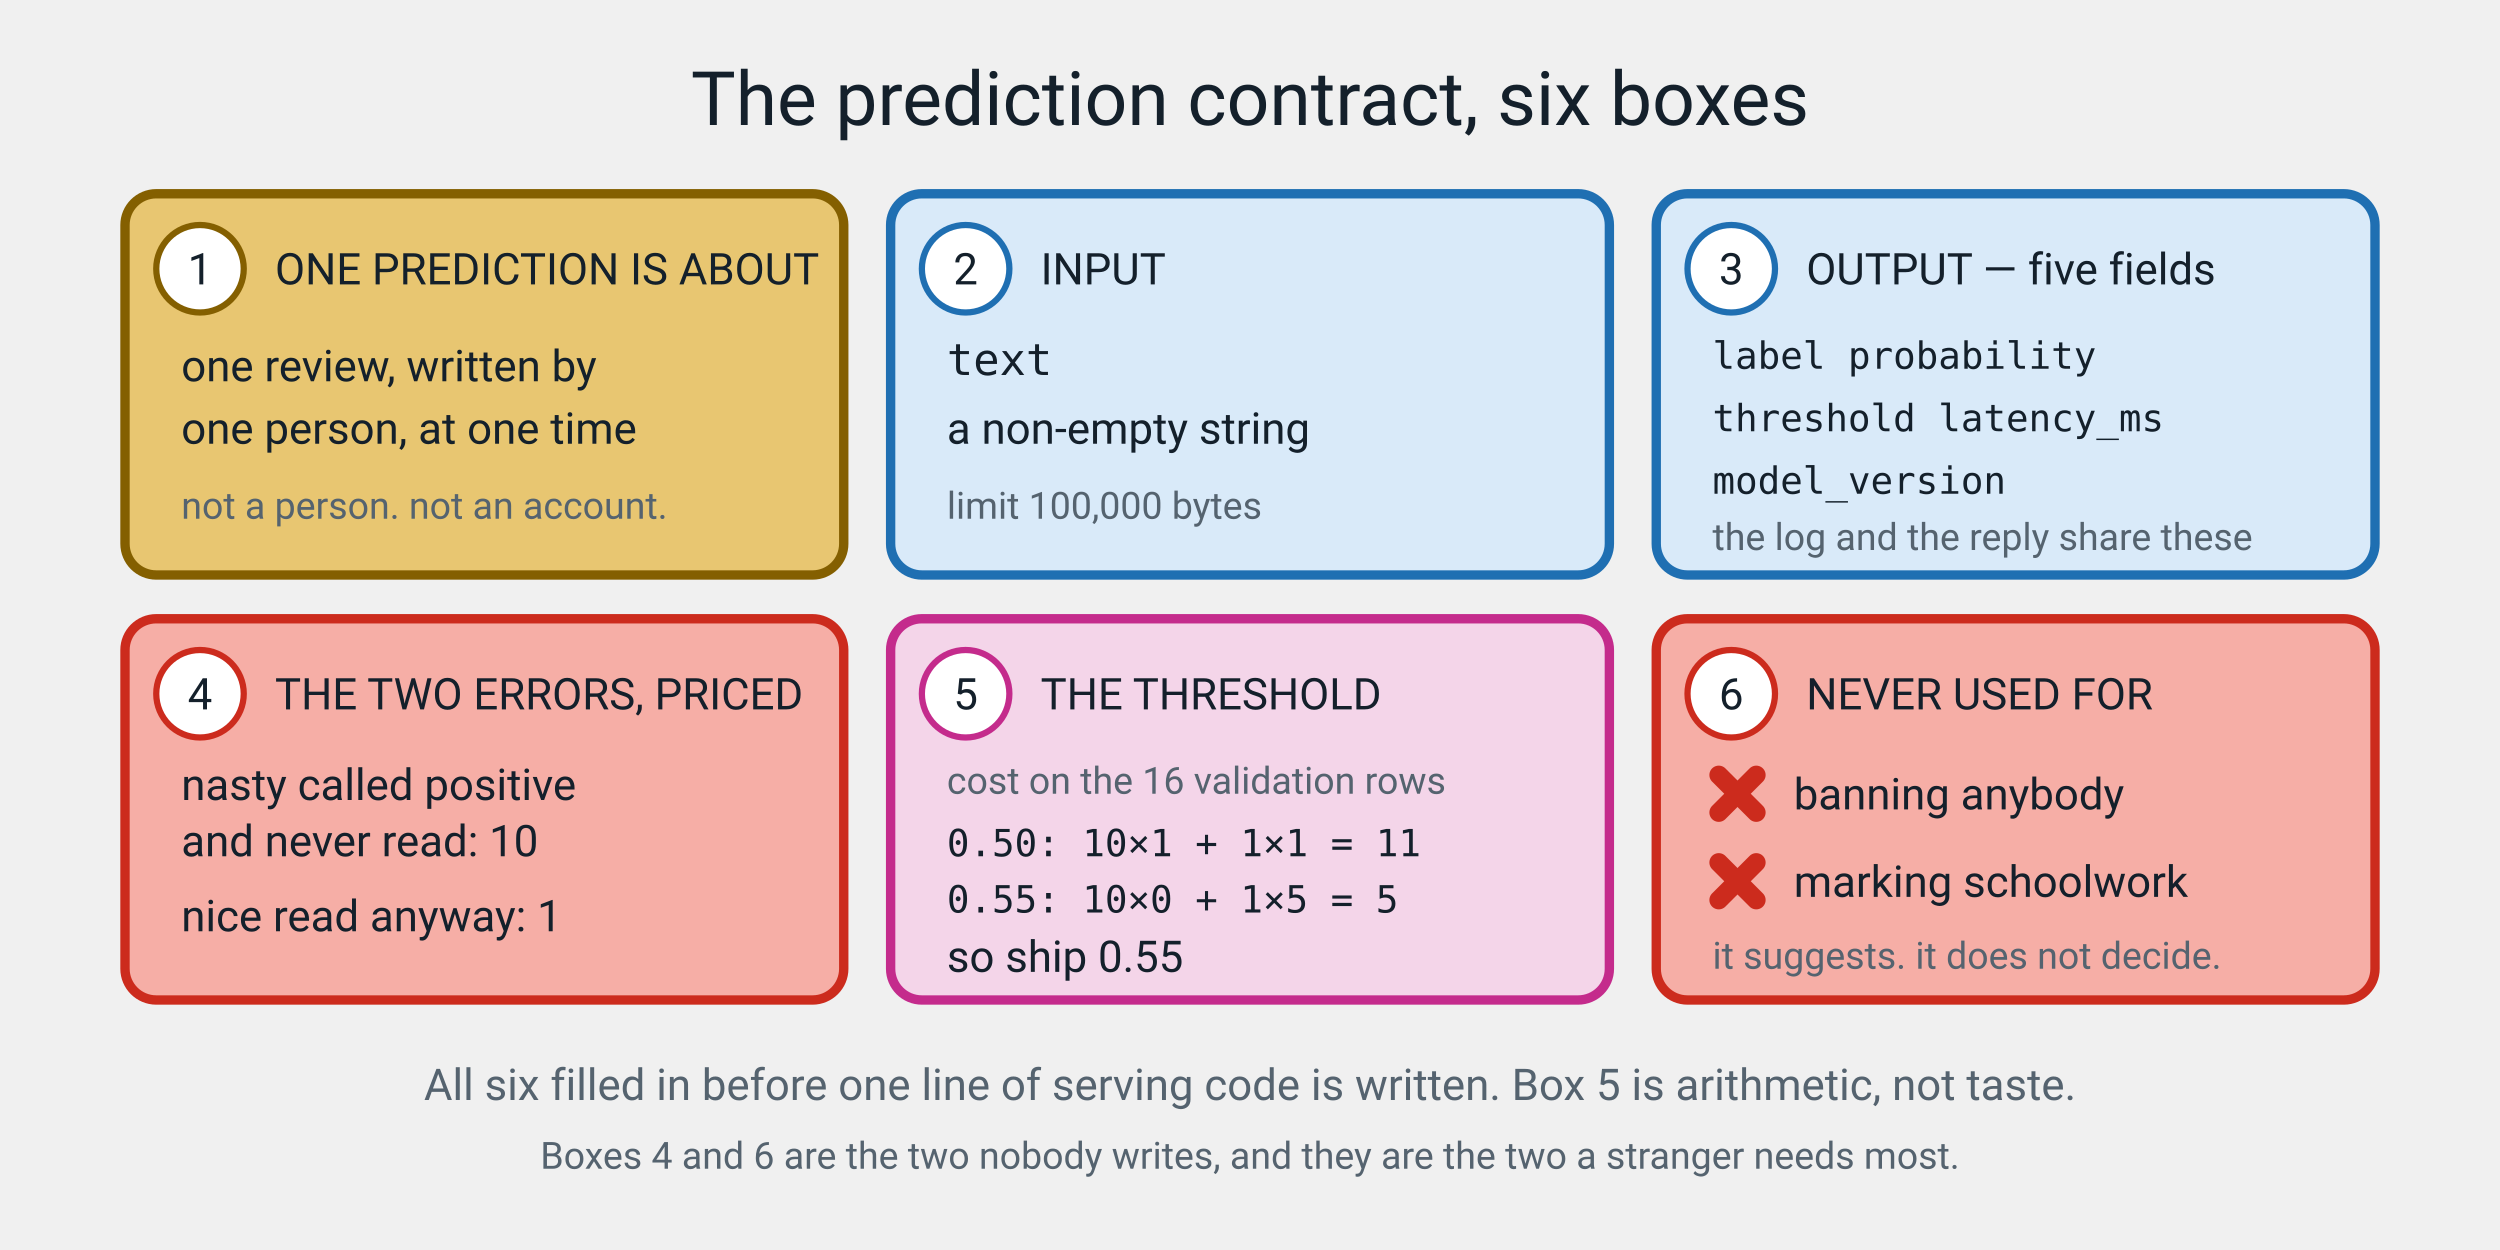
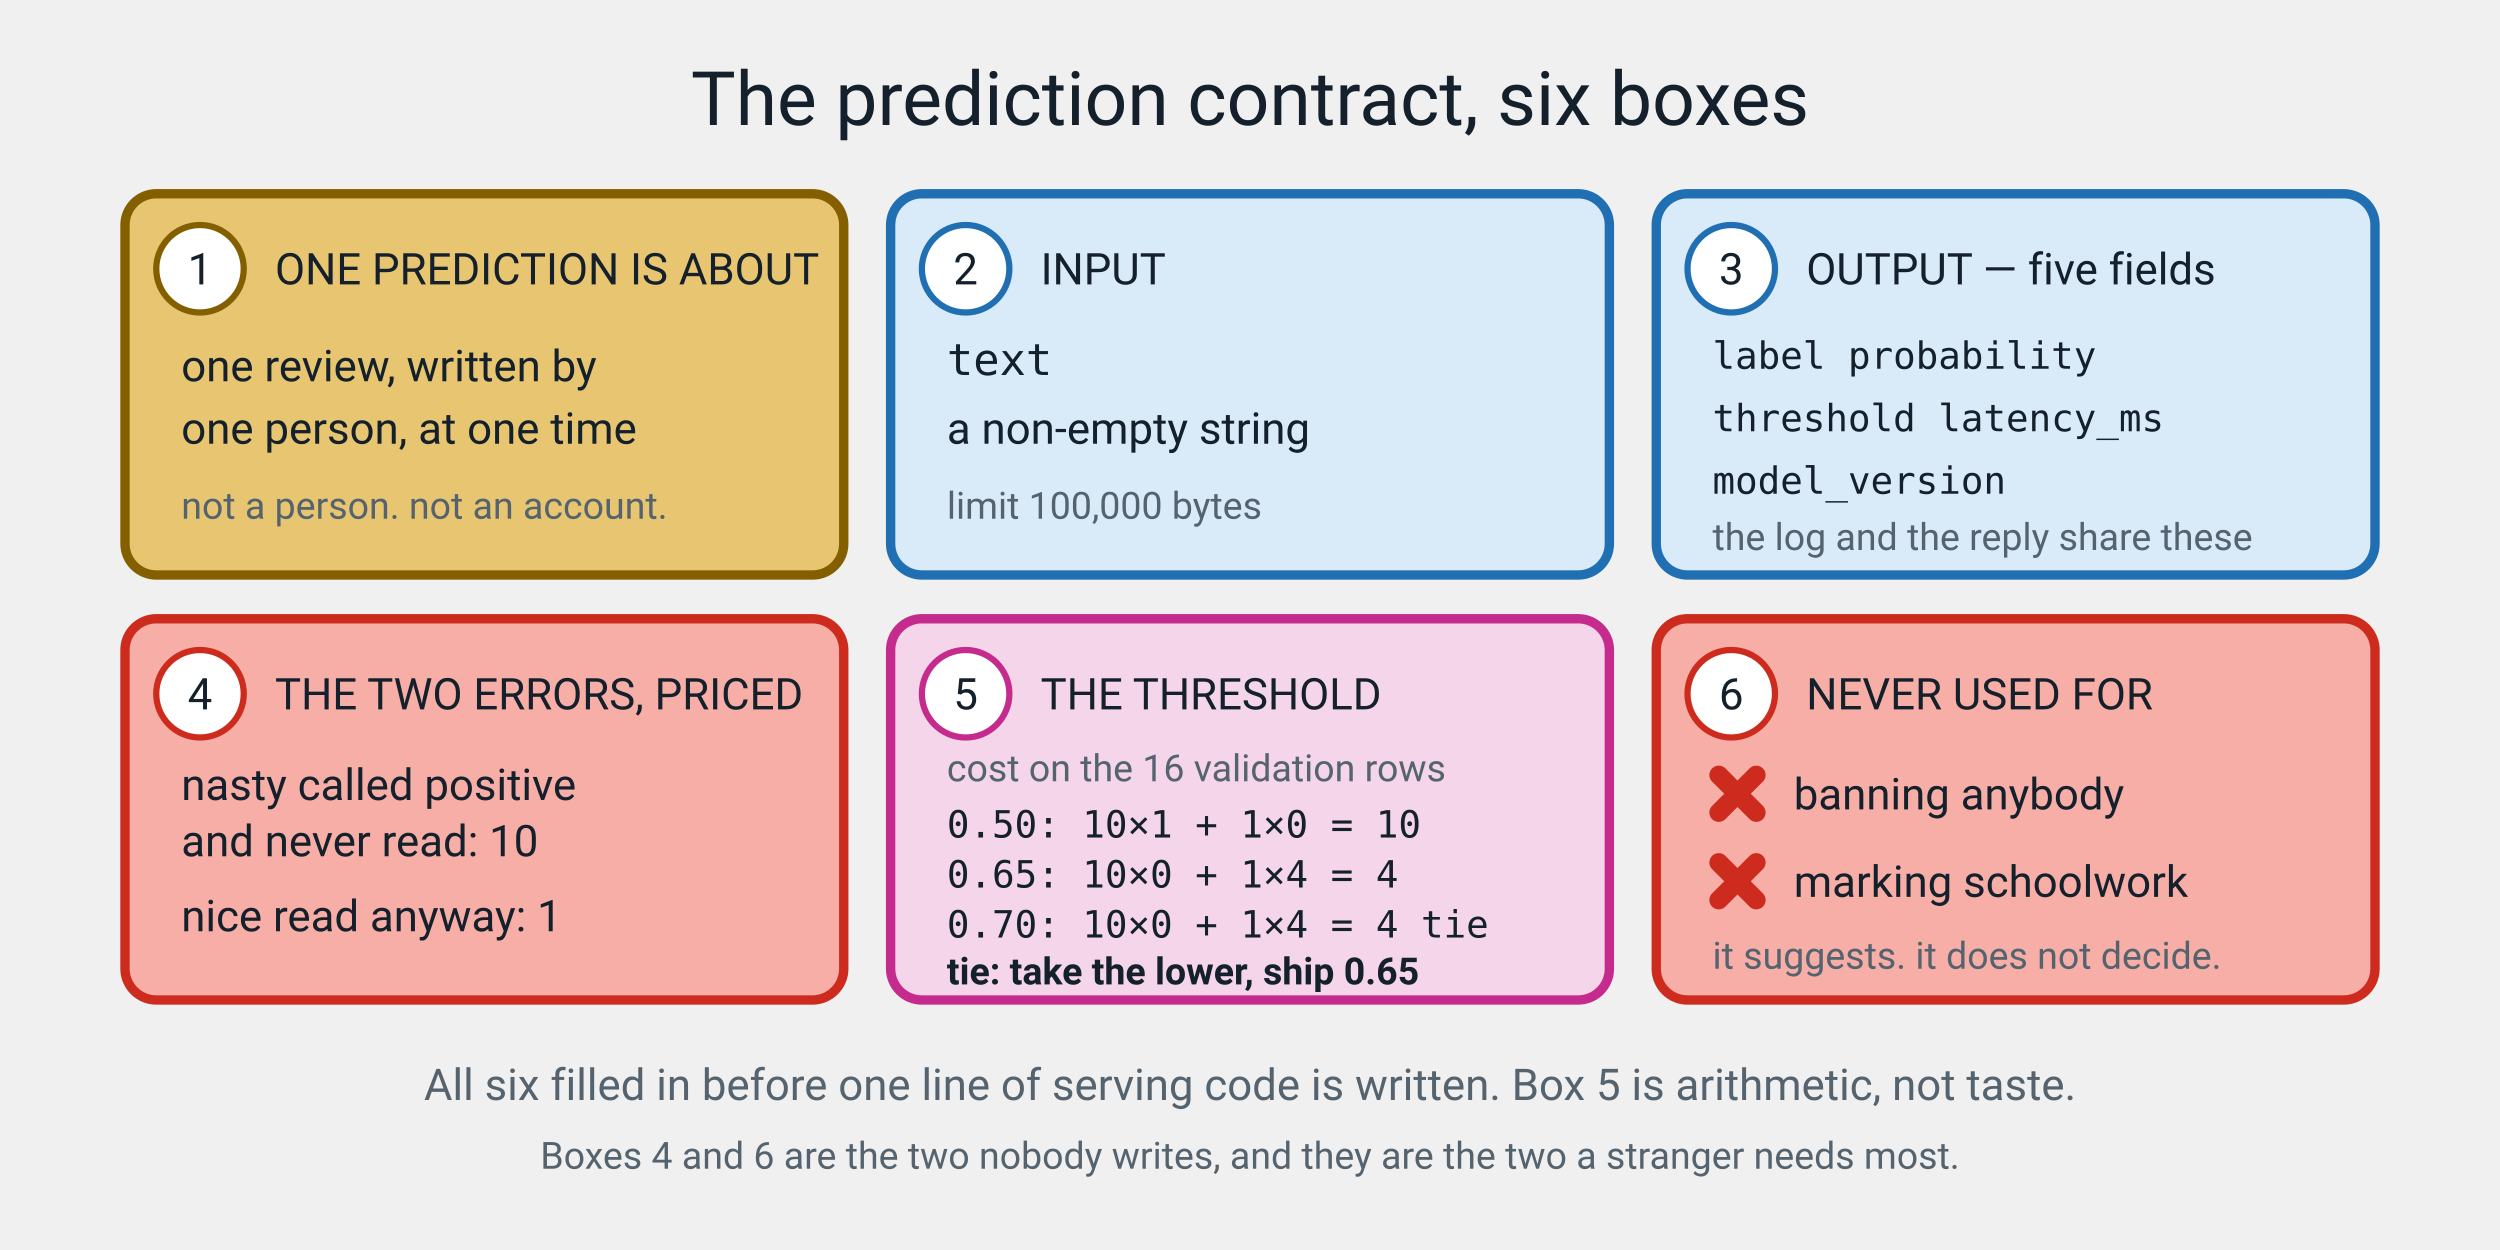
<svg xmlns="http://www.w3.org/2000/svg" viewBox="0 0 800 400" role="img">
  <text x="400" y="40" font-family="ui-sans-serif, system-ui, -apple-system, 'Segoe UI', Roboto, sans-serif" font-size="24" fill="#14202B" text-anchor="middle">The prediction contract, six boxes</text>
  <rect x="40" y="62" width="230" height="122" rx="10" fill="#E8C671" stroke="#845F00" stroke-width="3" stroke-linejoin="round" />
  <circle cx="64" cy="86" r="14" fill="#FFFFFF" stroke="#845F00" stroke-width="2" />
  <text x="64" y="91" font-family="ui-sans-serif, system-ui, -apple-system, 'Segoe UI', Roboto, sans-serif" font-size="14" fill="#14202B" text-anchor="middle">1</text>
  <text x="88" y="91" font-family="ui-sans-serif, system-ui, -apple-system, 'Segoe UI', Roboto, sans-serif" font-size="14" fill="#14202B">ONE PREDICTION IS ABOUT</text>
  <text x="58" y="122" font-family="ui-sans-serif, system-ui, -apple-system, 'Segoe UI', Roboto, sans-serif" font-size="14" fill="#14202B">one review, written by</text>
  <text x="58" y="142" font-family="ui-sans-serif, system-ui, -apple-system, 'Segoe UI', Roboto, sans-serif" font-size="14" fill="#14202B">one person, at one time</text>
  <text x="58" y="166" font-family="ui-sans-serif, system-ui, -apple-system, 'Segoe UI', Roboto, sans-serif" font-size="12" fill="#55636F">not a person. not an account.</text>
  <rect x="285" y="62" width="230" height="122" rx="10" fill="#D9EAF9" stroke="#1F6FB2" stroke-width="3" stroke-linejoin="round" />
  <circle cx="309" cy="86" r="14" fill="#FFFFFF" stroke="#1F6FB2" stroke-width="2" />
  <text x="309" y="91" font-family="ui-sans-serif, system-ui, -apple-system, 'Segoe UI', Roboto, sans-serif" font-size="14" fill="#14202B" text-anchor="middle">2</text>
  <text x="333" y="91" font-family="ui-sans-serif, system-ui, -apple-system, 'Segoe UI', Roboto, sans-serif" font-size="14" fill="#14202B">INPUT</text>
  <text x="303" y="120" font-family="ui-monospace, SFMono-Regular, Menlo, Consolas, monospace" font-size="14" fill="#14202B">text</text>
  <text x="303" y="142" font-family="ui-sans-serif, system-ui, -apple-system, 'Segoe UI', Roboto, sans-serif" font-size="14" fill="#14202B">a non-empty string</text>
  <text x="303" y="166" font-family="ui-sans-serif, system-ui, -apple-system, 'Segoe UI', Roboto, sans-serif" font-size="12" fill="#55636F">limit 100,000 bytes</text>
  <rect x="530" y="62" width="230" height="122" rx="10" fill="#D9EAF9" stroke="#1F6FB2" stroke-width="3" stroke-linejoin="round" />
  <circle cx="554" cy="86" r="14" fill="#FFFFFF" stroke="#1F6FB2" stroke-width="2" />
  <text x="554" y="91" font-family="ui-sans-serif, system-ui, -apple-system, 'Segoe UI', Roboto, sans-serif" font-size="14" fill="#14202B" text-anchor="middle">3</text>
  <text x="578" y="91" font-family="ui-sans-serif, system-ui, -apple-system, 'Segoe UI', Roboto, sans-serif" font-size="14" fill="#14202B">OUTPUT — five fields</text>
  <text x="548" y="118" font-family="ui-monospace, SFMono-Regular, Menlo, Consolas, monospace" font-size="12" fill="#14202B">label  probability</text>
  <text x="548" y="138" font-family="ui-monospace, SFMono-Regular, Menlo, Consolas, monospace" font-size="12" fill="#14202B">threshold  latency_ms</text>
  <text x="548" y="158" font-family="ui-monospace, SFMono-Regular, Menlo, Consolas, monospace" font-size="12" fill="#14202B">model_version</text>
  <text x="548" y="176" font-family="ui-sans-serif, system-ui, -apple-system, 'Segoe UI', Roboto, sans-serif" font-size="12" fill="#55636F">the log and the reply share these</text>
  <rect x="40" y="198" width="230" height="122" rx="10" fill="#F6AEA6" stroke="#CC2B1D" stroke-width="3" stroke-linejoin="round" />
  <circle cx="64" cy="222" r="14" fill="#FFFFFF" stroke="#CC2B1D" stroke-width="2" />
  <text x="64" y="227" font-family="ui-sans-serif, system-ui, -apple-system, 'Segoe UI', Roboto, sans-serif" font-size="14" fill="#14202B" text-anchor="middle">4</text>
  <text x="88" y="227" font-family="ui-sans-serif, system-ui, -apple-system, 'Segoe UI', Roboto, sans-serif" font-size="14" fill="#14202B">THE TWO ERRORS, PRICED</text>
  <text x="58" y="256" font-family="ui-sans-serif, system-ui, -apple-system, 'Segoe UI', Roboto, sans-serif" font-size="14" fill="#14202B">nasty called positive</text>
  <text x="58" y="274" font-family="ui-sans-serif, system-ui, -apple-system, 'Segoe UI', Roboto, sans-serif" font-size="14" fill="#14202B">and never read: 10</text>
  <text x="58" y="298" font-family="ui-sans-serif, system-ui, -apple-system, 'Segoe UI', Roboto, sans-serif" font-size="14" fill="#14202B">nice read anyway: 1</text>
  <rect x="285" y="198" width="230" height="122" rx="10" fill="#F4D5E9" stroke="#C42B8C" stroke-width="3" stroke-linejoin="round" />
  <circle cx="309" cy="222" r="14" fill="#FFFFFF" stroke="#C42B8C" stroke-width="2" />
  <text x="309" y="227" font-family="ui-sans-serif, system-ui, -apple-system, 'Segoe UI', Roboto, sans-serif" font-size="14" fill="#14202B" text-anchor="middle">5</text>
  <text x="333" y="227" font-family="ui-sans-serif, system-ui, -apple-system, 'Segoe UI', Roboto, sans-serif" font-size="14" fill="#14202B">THE THRESHOLD</text>
-   <text x="303" y="254" font-family="ui-sans-serif, system-ui, -apple-system, 'Segoe UI', Roboto, sans-serif" font-size="12" fill="#55636F">cost on the 16 validation rows</text>
-   <text x="303" y="274" font-family="ui-monospace, SFMono-Regular, Menlo, Consolas, monospace" font-size="12" fill="#14202B">0.50: 10×1 + 1×1 = 11</text>
-   <text x="303" y="292" font-family="ui-monospace, SFMono-Regular, Menlo, Consolas, monospace" font-size="12" fill="#14202B">0.55: 10×0 + 1×5 =  5</text>
-   <text x="303" y="311" font-family="ui-sans-serif, system-ui, -apple-system, 'Segoe UI', Roboto, sans-serif" font-size="14" fill="#14202B">so ship 0.55</text>
+   <text x="303" y="250" font-family="ui-sans-serif, system-ui, -apple-system, 'Segoe UI', Roboto, sans-serif" font-size="12" fill="#55636F">cost on the 16 validation rows</text>
+   <text x="303" y="268" font-family="ui-monospace, SFMono-Regular, Menlo, Consolas, monospace" font-size="12" fill="#14202B">0.50: 10×1 + 1×0 = 10</text>
+   <text x="303" y="284" font-family="ui-monospace, SFMono-Regular, Menlo, Consolas, monospace" font-size="12" fill="#14202B">0.65: 10×0 + 1×4 =  4</text>
+   <text x="303" y="300" font-family="ui-monospace, SFMono-Regular, Menlo, Consolas, monospace" font-size="12" fill="#14202B">0.70: 10×0 + 1×4 =  4  tie</text>
+   <text x="303" y="315" font-family="ui-sans-serif, system-ui, -apple-system, 'Segoe UI', Roboto, sans-serif" font-size="12" font-weight="600" fill="#14202B">tie: take the lower, ship 0.65</text>
  <rect x="530" y="198" width="230" height="122" rx="10" fill="#F6AEA6" stroke="#CC2B1D" stroke-width="3" stroke-linejoin="round" />
  <circle cx="554" cy="222" r="14" fill="#FFFFFF" stroke="#CC2B1D" stroke-width="2" />
  <text x="554" y="227" font-family="ui-sans-serif, system-ui, -apple-system, 'Segoe UI', Roboto, sans-serif" font-size="14" fill="#14202B" text-anchor="middle">6</text>
  <text x="578" y="227" font-family="ui-sans-serif, system-ui, -apple-system, 'Segoe UI', Roboto, sans-serif" font-size="14" fill="#14202B">NEVER USED FOR</text>
  <g stroke="#CC2B1D" stroke-width="6" stroke-linecap="round">
    <line x1="550" y1="248" x2="562" y2="260" />
    <line x1="562" y1="248" x2="550" y2="260" />
    <line x1="550" y1="276" x2="562" y2="288" />
    <line x1="562" y1="276" x2="550" y2="288" />
  </g>
  <text x="574" y="259" font-family="ui-sans-serif, system-ui, -apple-system, 'Segoe UI', Roboto, sans-serif" font-size="14" fill="#14202B">banning anybody</text>
  <text x="574" y="287" font-family="ui-sans-serif, system-ui, -apple-system, 'Segoe UI', Roboto, sans-serif" font-size="14" fill="#14202B">marking schoolwork</text>
  <text x="548" y="310" font-family="ui-sans-serif, system-ui, -apple-system, 'Segoe UI', Roboto, sans-serif" font-size="12" fill="#55636F">it suggests. it does not decide.</text>
  <text x="400" y="352" font-family="ui-sans-serif, system-ui, -apple-system, 'Segoe UI', Roboto, sans-serif" font-size="14" fill="#55636F" text-anchor="middle">All six filled in before one line of serving code is written. Box 5 is arithmetic, not taste.</text>
  <text x="400" y="374" font-family="ui-sans-serif, system-ui, -apple-system, 'Segoe UI', Roboto, sans-serif" font-size="12" fill="#55636F" text-anchor="middle">Boxes 4 and 6 are the two nobody writes, and they are the two a stranger needs most.</text>
</svg>
